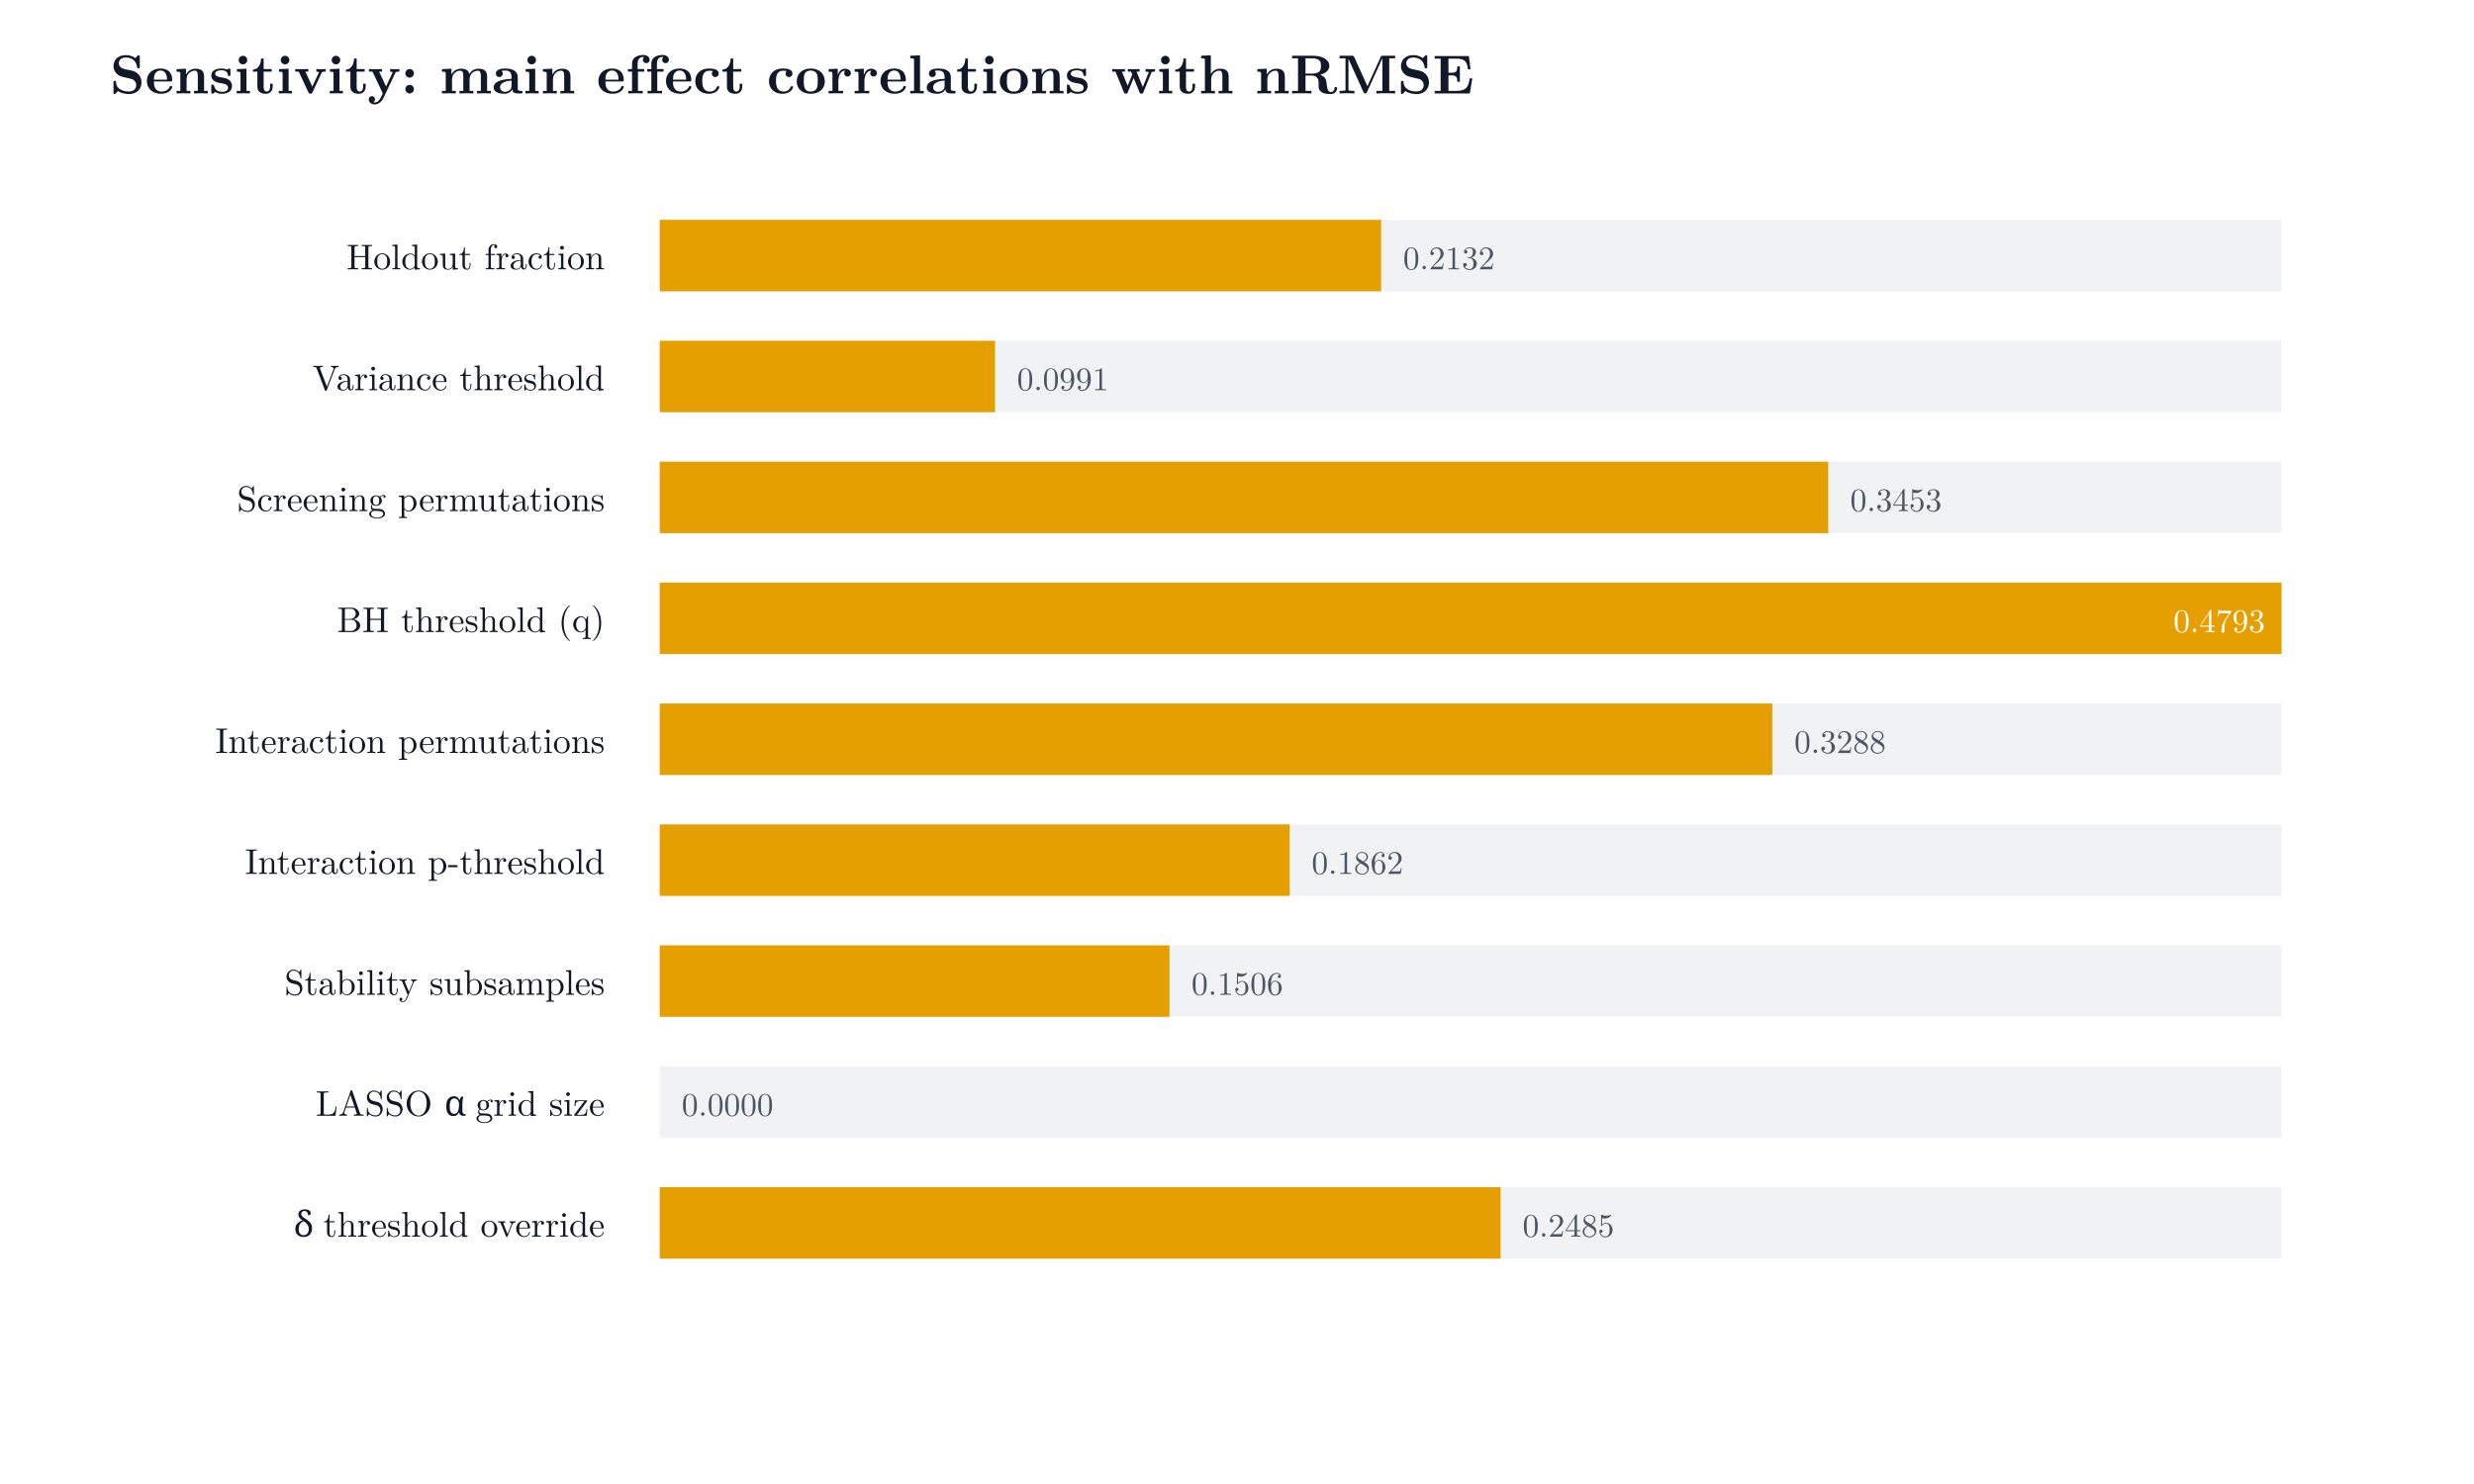
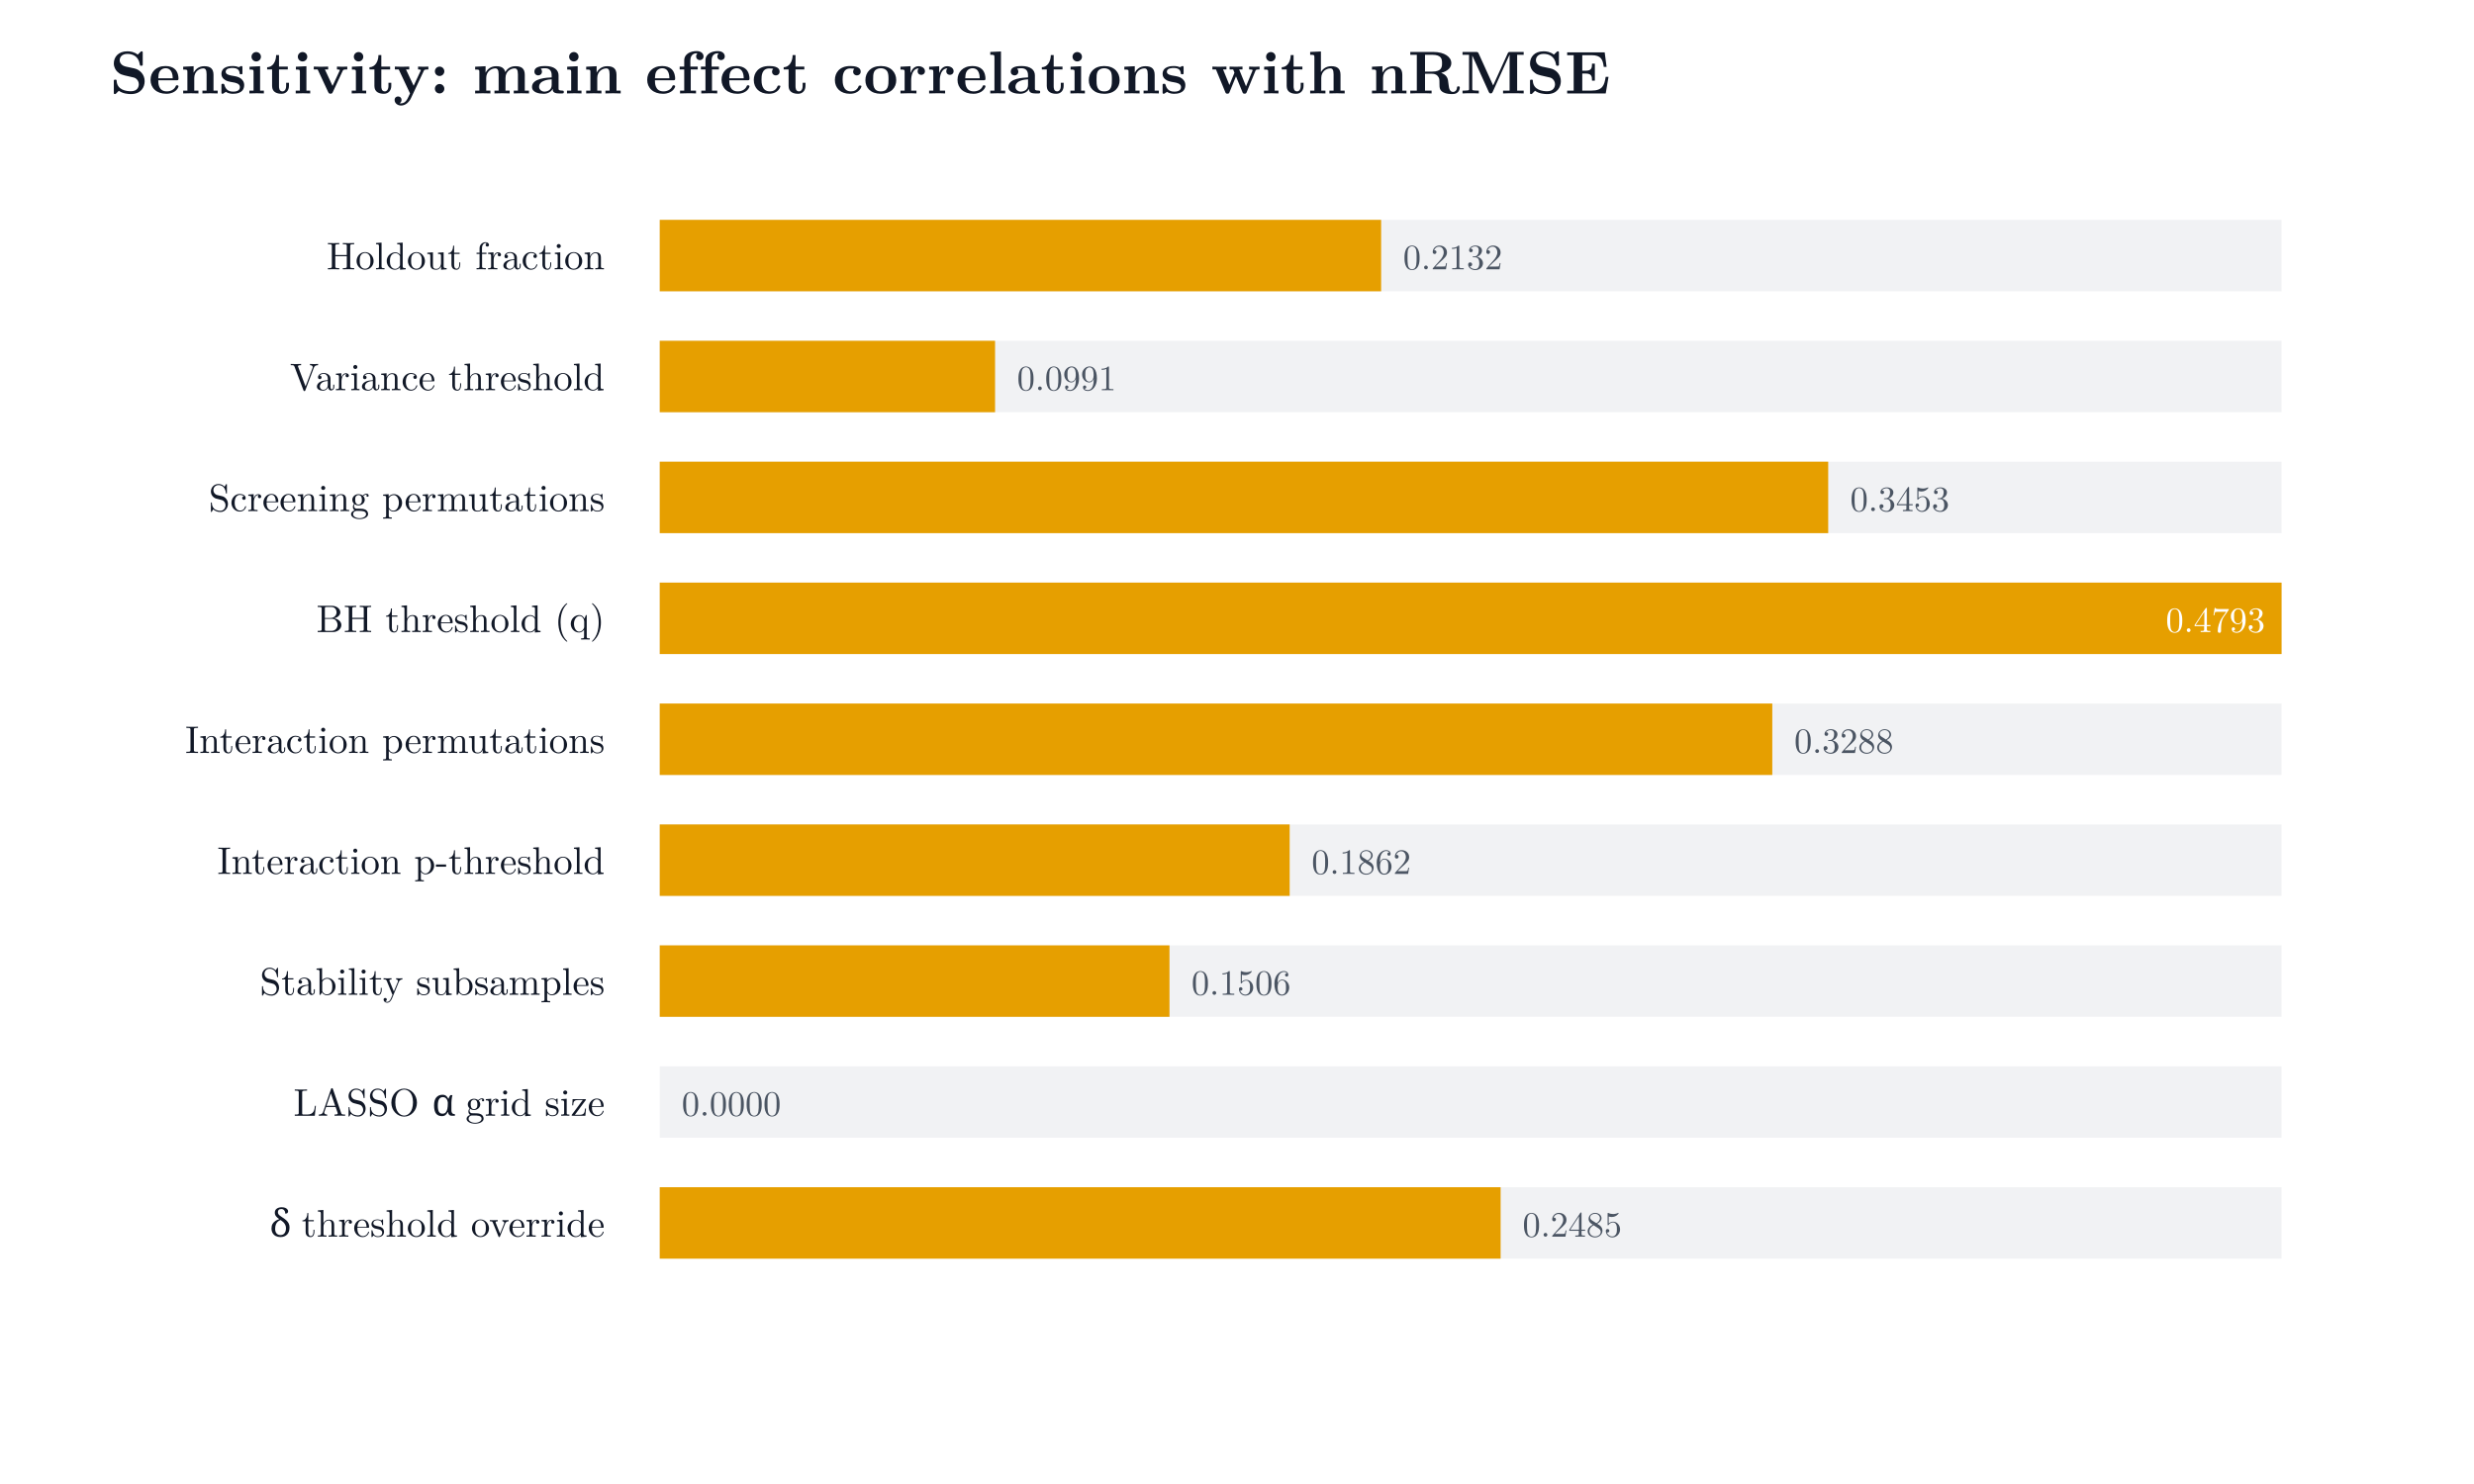
<svg xmlns="http://www.w3.org/2000/svg" width="900" height="540" viewBox="0 0 900 540">
  <rect width="100%" height="100%" fill="#ffffff" />
-   <text x="40" y="34" font-family="'CMU Serif', 'Computer Modern', 'Latin Modern Roman', Georgia, serif" font-size="20" font-weight="700" fill="#111827">Sensitivity: main effect correlations with nRMSE</text>
-   <text x="220" y="98" text-anchor="end" font-family="'CMU Serif', 'Computer Modern', 'Latin Modern Roman', Georgia, serif" font-size="13" fill="#111827">Holdout fraction</text>
+   <text x="40" y="34" font-family="'CMU Serif', 'Computer Modern', 'Latin Modern Roman', Georgia, serif" font-size="22" font-weight="700" fill="#111827">Sensitivity: main effect correlations with nRMSE</text>
+   <text x="220" y="98" text-anchor="end" font-family="'CMU Serif', 'Computer Modern', 'Latin Modern Roman', Georgia, serif" font-size="14" fill="#111827">Holdout fraction</text>
  <rect x="240" y="80" width="590" height="26" fill="#d1d5db" opacity="0.3" />
  <rect x="240" y="80" width="262.43" height="26" fill="#E69F00" />
-   <text x="510.43" y="98" font-family="'CMU Serif', 'Computer Modern', 'Latin Modern Roman', Georgia, serif" font-size="12" fill="#4b5563">0.2132</text>
-   <text x="220" y="142" text-anchor="end" font-family="'CMU Serif', 'Computer Modern', 'Latin Modern Roman', Georgia, serif" font-size="13" fill="#111827">Variance threshold</text>
+   <text x="510.43" y="98" font-family="'CMU Serif', 'Computer Modern', 'Latin Modern Roman', Georgia, serif" font-size="13" fill="#4b5563">0.2132</text>
+   <text x="220" y="142" text-anchor="end" font-family="'CMU Serif', 'Computer Modern', 'Latin Modern Roman', Georgia, serif" font-size="14" fill="#111827">Variance threshold</text>
  <rect x="240" y="124" width="590" height="26" fill="#d1d5db" opacity="0.3" />
  <rect x="240" y="124" width="121.99" height="26" fill="#E69F00" />
-   <text x="369.99" y="142" font-family="'CMU Serif', 'Computer Modern', 'Latin Modern Roman', Georgia, serif" font-size="12" fill="#4b5563">0.0991</text>
-   <text x="220" y="186" text-anchor="end" font-family="'CMU Serif', 'Computer Modern', 'Latin Modern Roman', Georgia, serif" font-size="13" fill="#111827">Screening permutations</text>
+   <text x="369.99" y="142" font-family="'CMU Serif', 'Computer Modern', 'Latin Modern Roman', Georgia, serif" font-size="13" fill="#4b5563">0.0991</text>
+   <text x="220" y="186" text-anchor="end" font-family="'CMU Serif', 'Computer Modern', 'Latin Modern Roman', Georgia, serif" font-size="14" fill="#111827">Screening permutations</text>
  <rect x="240" y="168" width="590" height="26" fill="#d1d5db" opacity="0.3" />
  <rect x="240" y="168" width="425.07" height="26" fill="#E69F00" />
-   <text x="673.07" y="186" font-family="'CMU Serif', 'Computer Modern', 'Latin Modern Roman', Georgia, serif" font-size="12" fill="#4b5563">0.3453</text>
-   <text x="220" y="230" text-anchor="end" font-family="'CMU Serif', 'Computer Modern', 'Latin Modern Roman', Georgia, serif" font-size="13" fill="#111827">BH threshold (q)</text>
+   <text x="673.07" y="186" font-family="'CMU Serif', 'Computer Modern', 'Latin Modern Roman', Georgia, serif" font-size="13" fill="#4b5563">0.3453</text>
+   <text x="220" y="230" text-anchor="end" font-family="'CMU Serif', 'Computer Modern', 'Latin Modern Roman', Georgia, serif" font-size="14" fill="#111827">BH threshold (q)</text>
  <rect x="240" y="212" width="590" height="26" fill="#d1d5db" opacity="0.3" />
  <rect x="240" y="212" width="590.00" height="26" fill="#E69F00" />
-   <text x="824.00" y="230" text-anchor="end" font-family="'CMU Serif', 'Computer Modern', 'Latin Modern Roman', Georgia, serif" font-size="12" fill="#ffffff">0.4793</text>
-   <text x="220" y="274" text-anchor="end" font-family="'CMU Serif', 'Computer Modern', 'Latin Modern Roman', Georgia, serif" font-size="13" fill="#111827">Interaction permutations</text>
+   <text x="824.00" y="230" text-anchor="end" font-family="'CMU Serif', 'Computer Modern', 'Latin Modern Roman', Georgia, serif" font-size="13" fill="#ffffff">0.4793</text>
+   <text x="220" y="274" text-anchor="end" font-family="'CMU Serif', 'Computer Modern', 'Latin Modern Roman', Georgia, serif" font-size="14" fill="#111827">Interaction permutations</text>
  <rect x="240" y="256" width="590" height="26" fill="#d1d5db" opacity="0.3" />
  <rect x="240" y="256" width="404.73" height="26" fill="#E69F00" />
-   <text x="652.73" y="274" font-family="'CMU Serif', 'Computer Modern', 'Latin Modern Roman', Georgia, serif" font-size="12" fill="#4b5563">0.3288</text>
-   <text x="220" y="318" text-anchor="end" font-family="'CMU Serif', 'Computer Modern', 'Latin Modern Roman', Georgia, serif" font-size="13" fill="#111827">Interaction p-threshold</text>
+   <text x="652.73" y="274" font-family="'CMU Serif', 'Computer Modern', 'Latin Modern Roman', Georgia, serif" font-size="13" fill="#4b5563">0.3288</text>
+   <text x="220" y="318" text-anchor="end" font-family="'CMU Serif', 'Computer Modern', 'Latin Modern Roman', Georgia, serif" font-size="14" fill="#111827">Interaction p-threshold</text>
  <rect x="240" y="300" width="590" height="26" fill="#d1d5db" opacity="0.3" />
  <rect x="240" y="300" width="229.16" height="26" fill="#E69F00" />
-   <text x="477.16" y="318" font-family="'CMU Serif', 'Computer Modern', 'Latin Modern Roman', Georgia, serif" font-size="12" fill="#4b5563">0.1862</text>
-   <text x="220" y="362" text-anchor="end" font-family="'CMU Serif', 'Computer Modern', 'Latin Modern Roman', Georgia, serif" font-size="13" fill="#111827">Stability subsamples</text>
+   <text x="477.16" y="318" font-family="'CMU Serif', 'Computer Modern', 'Latin Modern Roman', Georgia, serif" font-size="13" fill="#4b5563">0.1862</text>
+   <text x="220" y="362" text-anchor="end" font-family="'CMU Serif', 'Computer Modern', 'Latin Modern Roman', Georgia, serif" font-size="14" fill="#111827">Stability subsamples</text>
  <rect x="240" y="344" width="590" height="26" fill="#d1d5db" opacity="0.3" />
  <rect x="240" y="344" width="185.44" height="26" fill="#E69F00" />
-   <text x="433.44" y="362" font-family="'CMU Serif', 'Computer Modern', 'Latin Modern Roman', Georgia, serif" font-size="12" fill="#4b5563">0.1506</text>
-   <text x="220" y="406" text-anchor="end" font-family="'CMU Serif', 'Computer Modern', 'Latin Modern Roman', Georgia, serif" font-size="13" fill="#111827">LASSO α grid size</text>
+   <text x="433.44" y="362" font-family="'CMU Serif', 'Computer Modern', 'Latin Modern Roman', Georgia, serif" font-size="13" fill="#4b5563">0.1506</text>
+   <text x="220" y="406" text-anchor="end" font-family="'CMU Serif', 'Computer Modern', 'Latin Modern Roman', Georgia, serif" font-size="14" fill="#111827">LASSO α grid size</text>
  <rect x="240" y="388" width="590" height="26" fill="#d1d5db" opacity="0.3" />
  <rect x="240" y="388" width="0.00" height="26" fill="#E69F00" />
-   <text x="248.00" y="406" font-family="'CMU Serif', 'Computer Modern', 'Latin Modern Roman', Georgia, serif" font-size="12" fill="#4b5563">0.0000</text>
-   <text x="220" y="450" text-anchor="end" font-family="'CMU Serif', 'Computer Modern', 'Latin Modern Roman', Georgia, serif" font-size="13" fill="#111827">δ threshold override</text>
+   <text x="248.00" y="406" font-family="'CMU Serif', 'Computer Modern', 'Latin Modern Roman', Georgia, serif" font-size="13" fill="#4b5563">0.0000</text>
+   <text x="220" y="450" text-anchor="end" font-family="'CMU Serif', 'Computer Modern', 'Latin Modern Roman', Georgia, serif" font-size="14" fill="#111827">δ threshold override</text>
  <rect x="240" y="432" width="590" height="26" fill="#d1d5db" opacity="0.3" />
  <rect x="240" y="432" width="305.90" height="26" fill="#E69F00" />
-   <text x="553.90" y="450" font-family="'CMU Serif', 'Computer Modern', 'Latin Modern Roman', Georgia, serif" font-size="12" fill="#4b5563">0.2485</text>
+   <text x="553.90" y="450" font-family="'CMU Serif', 'Computer Modern', 'Latin Modern Roman', Georgia, serif" font-size="13" fill="#4b5563">0.2485</text>
</svg>
